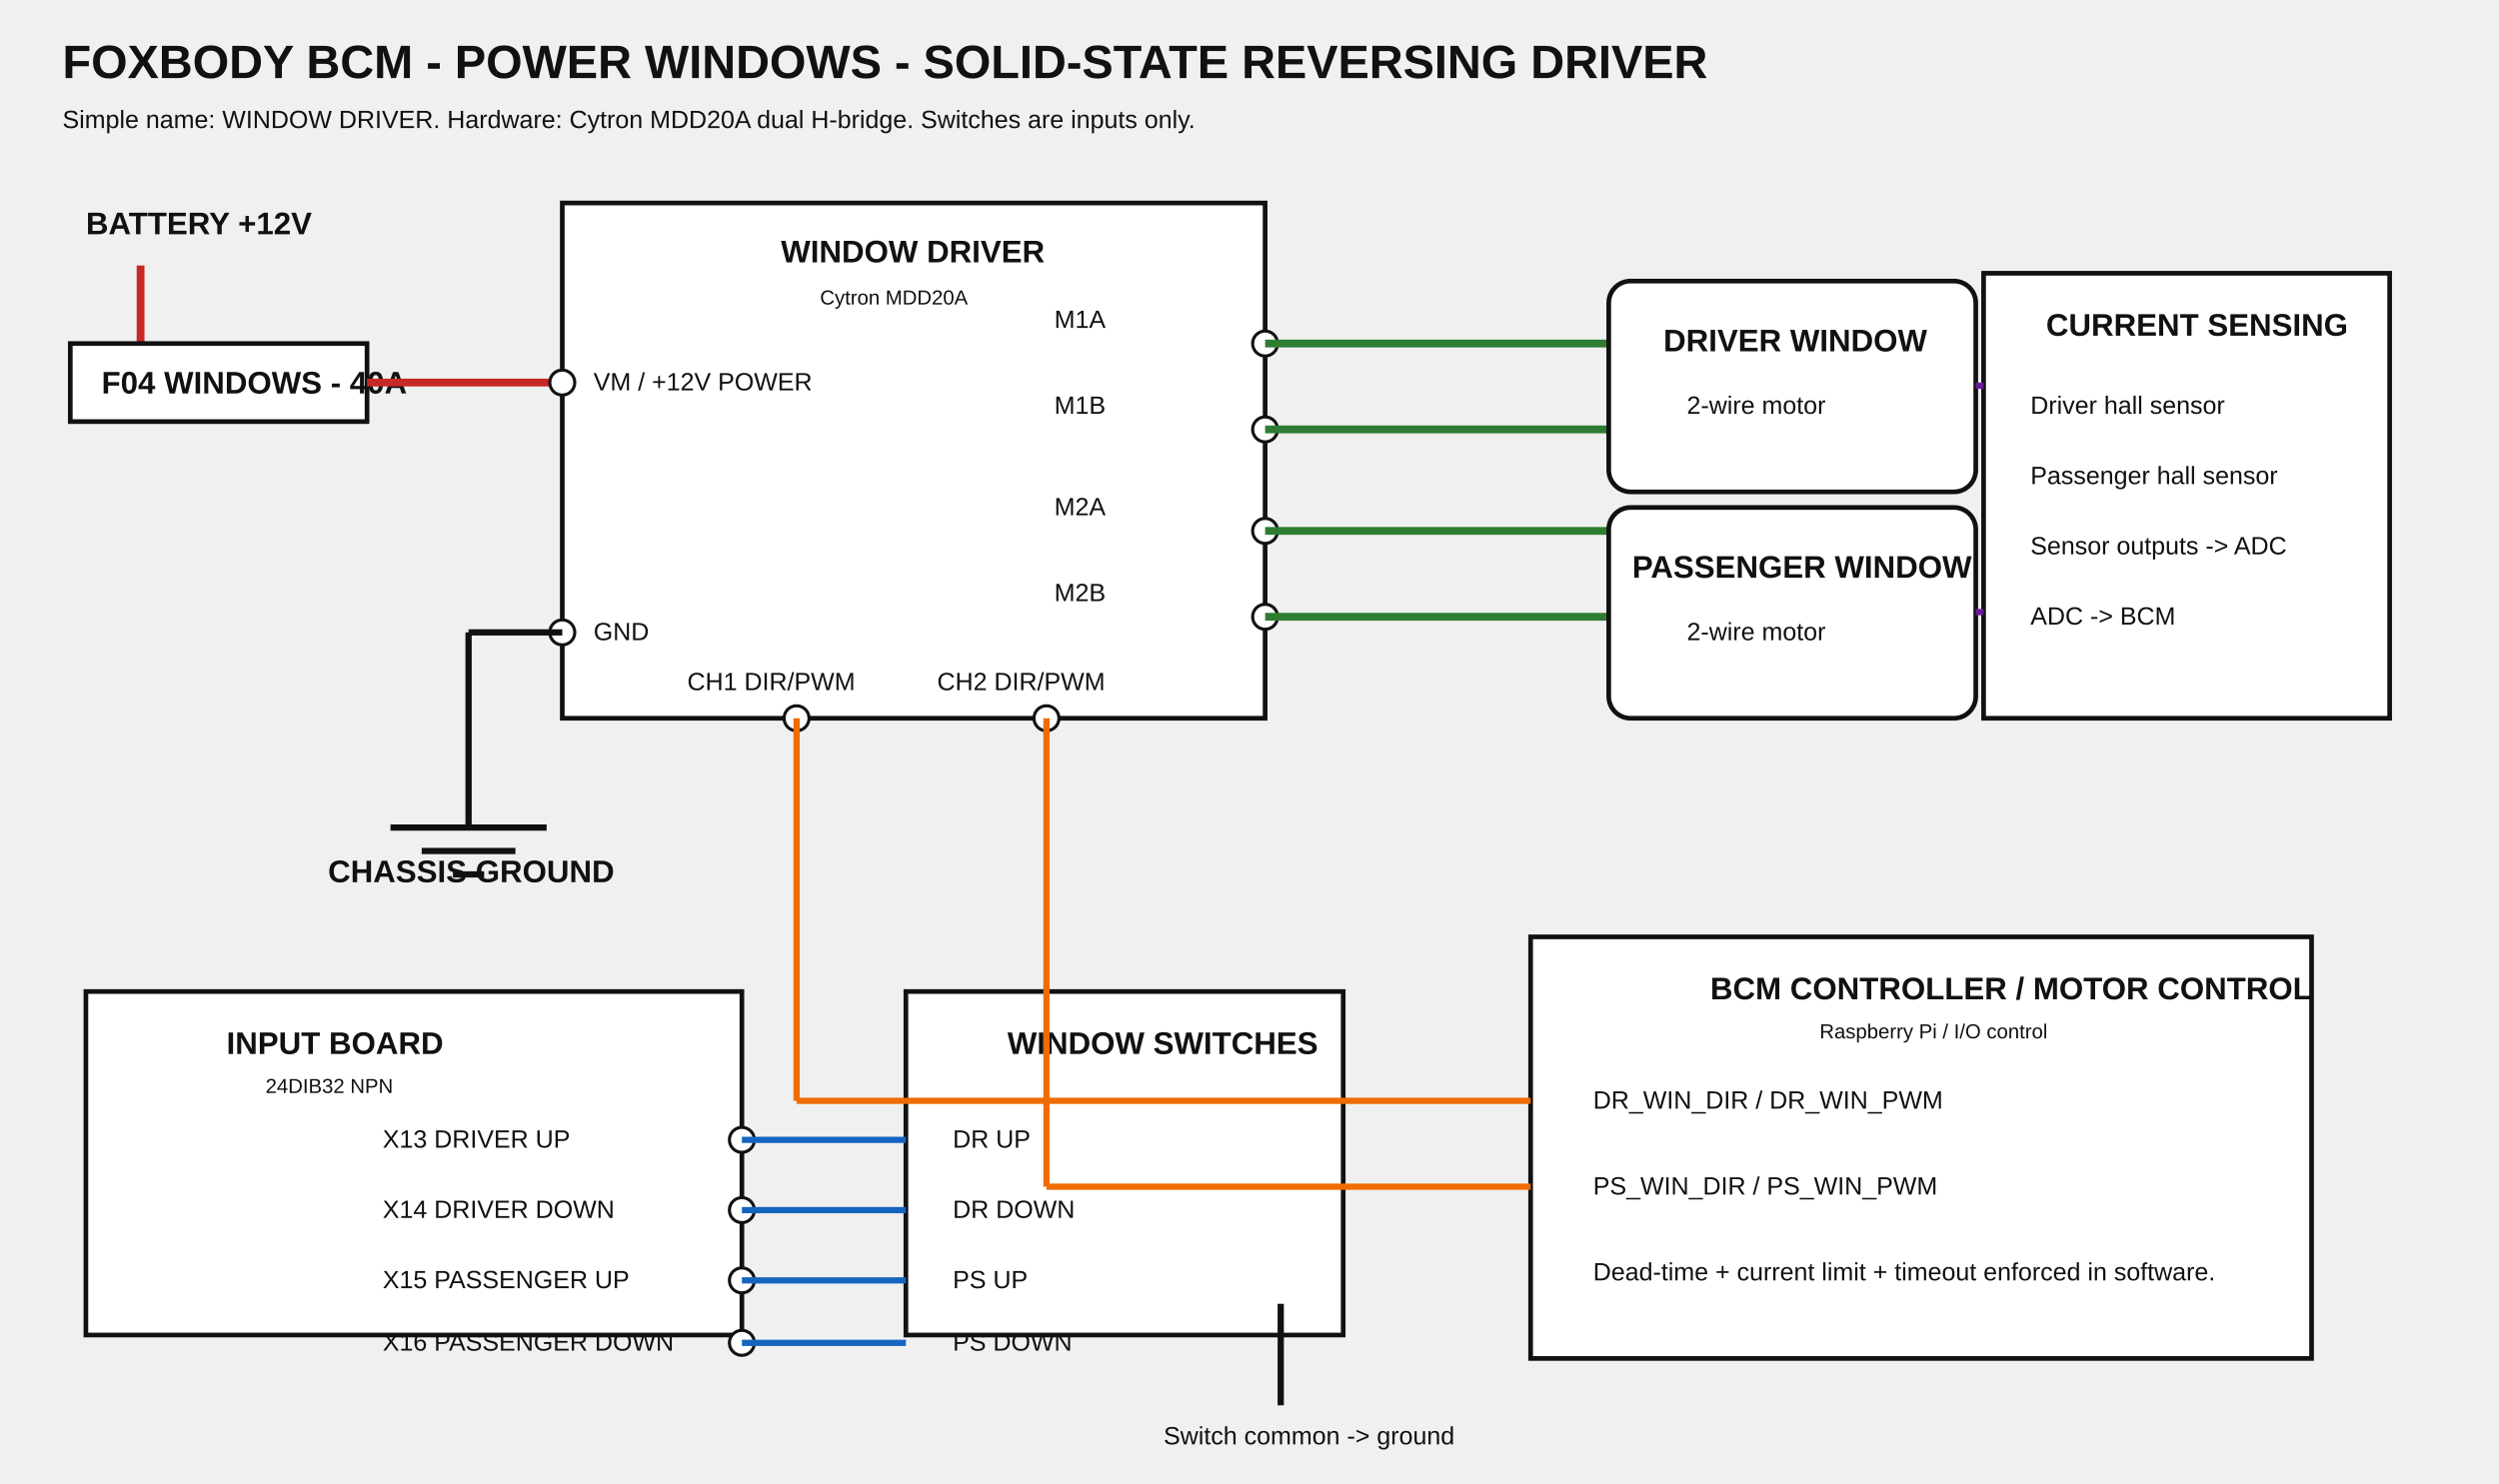
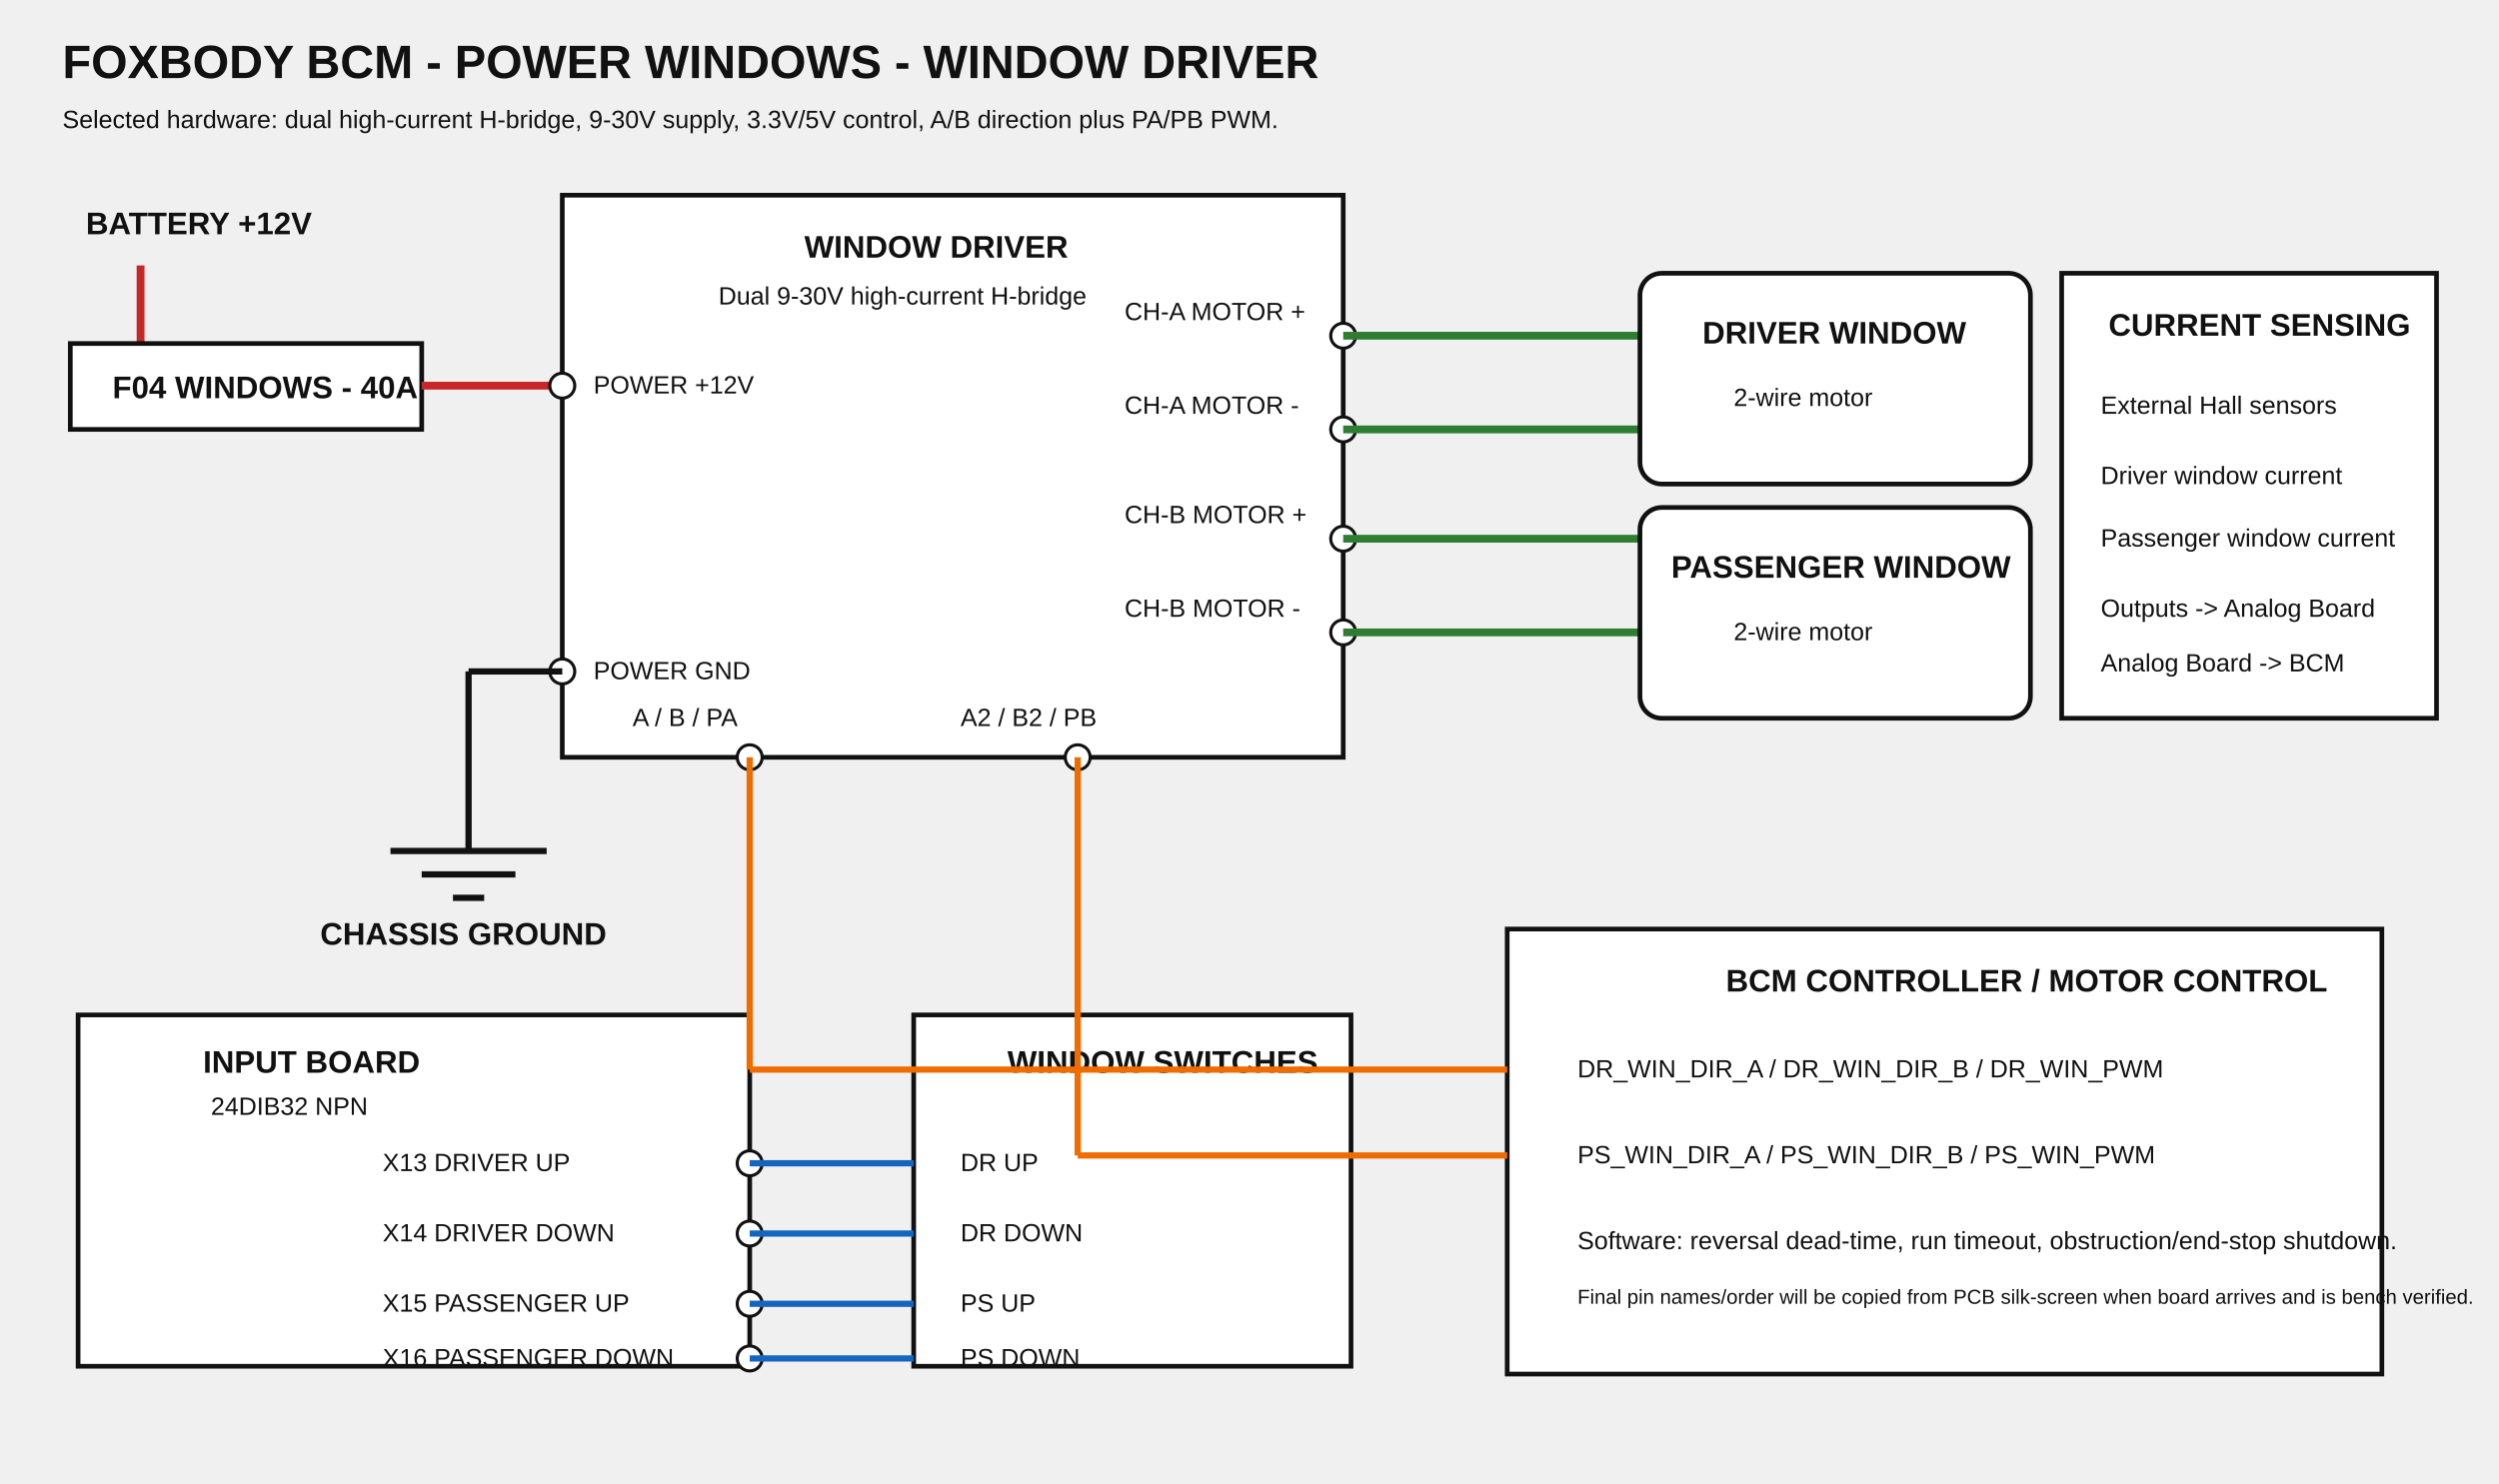
<svg xmlns="http://www.w3.org/2000/svg" width="1600" height="950" viewBox="0 0 1600 950">
-   <style>
- text{font-family:Arial,sans-serif;fill:#111}.t{font-size:30px;font-weight:700}.h{font-size:20px;font-weight:700}.s{font-size:16px}.xs{font-size:13px}.p{stroke:#c62828;stroke-width:5;fill:none}.g{stroke:#111;stroke-width:4;fill:none}.sig{stroke:#1565c0;stroke-width:4;fill:none}.ctl{stroke:#ef6c00;stroke-width:4;fill:none}.mot{stroke:#2e7d32;stroke-width:5;fill:none}.ana{stroke:#6a1b9a;stroke-width:4;fill:none}.box{fill:#fff;stroke:#111;stroke-width:3}.term{fill:#fff;stroke:#111;stroke-width:2}
- </style>
-   <text x="40" y="50" class="t">FOXBODY BCM - POWER WINDOWS - SOLID-STATE REVERSING DRIVER</text>
-   <text x="40" y="82" class="s">Simple name: WINDOW DRIVER. Hardware: Cytron MDD20A dual H-bridge. Switches are inputs only.</text>
+   <style>text{font-family:Arial,sans-serif;fill:#111}.t{font-size:30px;font-weight:700}.h{font-size:20px;font-weight:700}.s{font-size:16px}.xs{font-size:13px}.p{stroke:#c62828;stroke-width:5;fill:none}.g{stroke:#111;stroke-width:4;fill:none}.sig{stroke:#1565c0;stroke-width:4;fill:none}.ctl{stroke:#ef6c00;stroke-width:4;fill:none}.mot{stroke:#2e7d32;stroke-width:5;fill:none}.ana{stroke:#6a1b9a;stroke-width:4;fill:none}.box{fill:#fff;stroke:#111;stroke-width:3}.term{fill:#fff;stroke:#111;stroke-width:2}</style>
+   <text x="40" y="50" class="t">FOXBODY BCM - POWER WINDOWS - WINDOW DRIVER</text>
+   <text x="40" y="82" class="s">Selected hardware: dual high-current H-bridge, 9-30V supply, 3.3V/5V control, A/B direction plus PA/PB PWM.</text>
  <text x="55" y="150" class="h">BATTERY +12V</text>
  <line x1="90" y1="170" x2="90" y2="220" class="p" />
-   <rect x="45" y="220" width="190" height="50" class="box" />
-   <text x="65" y="252" class="h">F04 WINDOWS - 40A</text>
-   <line x1="235" y1="245" x2="360" y2="245" class="p" />
-   <rect x="360" y="130" width="450" height="330" class="box" />
-   <text x="500" y="168" class="h">WINDOW DRIVER</text>
-   <text x="525" y="195" class="xs">Cytron MDD20A</text>
-   <circle cx="360" cy="245" r="8" class="term" />
-   <text x="380" y="250" class="s">VM / +12V POWER</text>
-   <circle cx="360" cy="405" r="8" class="term" />
-   <text x="380" y="410" class="s">GND</text>
-   <circle cx="810" cy="220" r="8" class="term" />
-   <text x="675" y="210" class="s">M1A</text>
-   <circle cx="810" cy="275" r="8" class="term" />
-   <text x="675" y="265" class="s">M1B</text>
-   <circle cx="810" cy="340" r="8" class="term" />
-   <text x="675" y="330" class="s">M2A</text>
-   <circle cx="810" cy="395" r="8" class="term" />
-   <text x="675" y="385" class="s">M2B</text>
-   <circle cx="510" cy="460" r="8" class="term" />
-   <text x="440" y="442" class="s">CH1 DIR/PWM</text>
-   <circle cx="670" cy="460" r="8" class="term" />
-   <text x="600" y="442" class="s">CH2 DIR/PWM</text>
-   <line x1="810" y1="220" x2="1030" y2="220" class="mot" />
-   <line x1="810" y1="275" x2="1030" y2="275" class="mot" />
-   <rect x="1030" y="180" width="235" height="135" rx="14" class="box" />
-   <text x="1065" y="225" class="h">DRIVER WINDOW</text>
-   <text x="1080" y="265" class="s">2-wire motor</text>
-   <line x1="810" y1="340" x2="1030" y2="340" class="mot" />
-   <line x1="810" y1="395" x2="1030" y2="395" class="mot" />
-   <rect x="1030" y="325" width="235" height="135" rx="14" class="box" />
-   <text x="1045" y="370" class="h">PASSENGER WINDOW</text>
-   <text x="1080" y="410" class="s">2-wire motor</text>
-   <line x1="360" y1="405" x2="300" y2="405" class="g" />
-   <line x1="300" y1="405" x2="300" y2="530" class="g" />
-   <text x="210" y="565" class="h">CHASSIS GROUND</text>
-   <line x1="250" y1="530" x2="350" y2="530" class="g" />
-   <line x1="270" y1="545" x2="330" y2="545" class="g" />
-   <line x1="290" y1="560" x2="310" y2="560" class="g" />
-   <rect x="55" y="635" width="420" height="220" class="box" />
-   <text x="145" y="675" class="h">INPUT BOARD</text>
-   <text x="170" y="700" class="xs">24DIB32 NPN</text>
-   <circle cx="475" cy="730" r="8" class="term" />
-   <text x="245" y="735" class="s">X13 DRIVER UP</text>
-   <circle cx="475" cy="775" r="8" class="term" />
-   <text x="245" y="780" class="s">X14 DRIVER DOWN</text>
-   <circle cx="475" cy="820" r="8" class="term" />
-   <text x="245" y="825" class="s">X15 PASSENGER UP</text>
-   <circle cx="475" cy="860" r="8" class="term" />
-   <text x="245" y="865" class="s">X16 PASSENGER DOWN</text>
-   <rect x="580" y="635" width="280" height="220" class="box" />
-   <text x="645" y="675" class="h">WINDOW SWITCHES</text>
-   <text x="610" y="735" class="s">DR UP</text>
-   <text x="610" y="780" class="s">DR DOWN</text>
-   <text x="610" y="825" class="s">PS UP</text>
-   <text x="610" y="865" class="s">PS DOWN</text>
-   <line x1="580" y1="730" x2="475" y2="730" class="sig" />
-   <line x1="580" y1="775" x2="475" y2="775" class="sig" />
-   <line x1="580" y1="820" x2="475" y2="820" class="sig" />
-   <line x1="580" y1="860" x2="475" y2="860" class="sig" />
-   <line x1="820" y1="835" x2="820" y2="900" class="g" />
-   <text x="745" y="925" class="s">Switch common -&gt; ground</text>
-   <rect x="980" y="600" width="500" height="270" class="box" />
-   <text x="1095" y="640" class="h">BCM CONTROLLER / MOTOR CONTROL</text>
-   <text x="1165" y="665" class="xs">Raspberry Pi / I/O control</text>
-   <text x="1020" y="710" class="s">DR_WIN_DIR / DR_WIN_PWM</text>
-   <text x="1020" y="765" class="s">PS_WIN_DIR / PS_WIN_PWM</text>
-   <line x1="980" y1="705" x2="510" y2="705" class="ctl" />
-   <line x1="510" y1="705" x2="510" y2="460" class="ctl" />
-   <line x1="980" y1="760" x2="670" y2="760" class="ctl" />
-   <line x1="670" y1="760" x2="670" y2="460" class="ctl" />
-   <text x="1020" y="820" class="s">Dead-time + current limit + timeout enforced in software.</text>
-   <rect x="1270" y="175" width="260" height="285" class="box" />
-   <text x="1310" y="215" class="h">CURRENT SENSING</text>
-   <text x="1300" y="265" class="s">Driver hall sensor</text>
-   <text x="1300" y="310" class="s">Passenger hall sensor</text>
-   <text x="1300" y="355" class="s">Sensor outputs -&gt; ADC</text>
-   <text x="1300" y="400" class="s">ADC -&gt; BCM</text>
-   <line x1="1265" y1="247" x2="1270" y2="247" class="ana" />
-   <line x1="1265" y1="392" x2="1270" y2="392" class="ana" />
+   <rect x="45" y="220" width="225" height="55" class="box" />
+   <text x="72" y="255" class="h">F04 WINDOWS - 40A</text>
+   <line x1="270" y1="247" x2="360" y2="247" class="p" />
+   <rect x="360" y="125" width="500" height="360" class="box" />
+   <text x="515" y="165" class="h">WINDOW DRIVER</text>
+   <text x="460" y="195" class="s">Dual 9-30V high-current H-bridge</text>
+   <circle cx="360" cy="247" r="8" class="term" />
+   <text x="380" y="252" class="s">POWER +12V</text>
+   <circle cx="360" cy="430" r="8" class="term" />
+   <text x="380" y="435" class="s">POWER GND</text>
+   <circle cx="860" cy="215" r="8" class="term" />
+   <text x="720" y="205" class="s">CH-A MOTOR +</text>
+   <circle cx="860" cy="275" r="8" class="term" />
+   <text x="720" y="265" class="s">CH-A MOTOR -</text>
+   <circle cx="860" cy="345" r="8" class="term" />
+   <text x="720" y="335" class="s">CH-B MOTOR +</text>
+   <circle cx="860" cy="405" r="8" class="term" />
+   <text x="720" y="395" class="s">CH-B MOTOR -</text>
+   <circle cx="480" cy="485" r="8" class="term" />
+   <text x="405" y="465" class="s">A / B / PA</text>
+   <circle cx="690" cy="485" r="8" class="term" />
+   <text x="615" y="465" class="s">A2 / B2 / PB</text>
+   <line x1="860" y1="215" x2="1050" y2="215" class="mot" />
+   <line x1="860" y1="275" x2="1050" y2="275" class="mot" />
+   <rect x="1050" y="175" width="250" height="135" rx="14" class="box" />
+   <text x="1090" y="220" class="h">DRIVER WINDOW</text>
+   <text x="1110" y="260" class="s">2-wire motor</text>
+   <line x1="860" y1="345" x2="1050" y2="345" class="mot" />
+   <line x1="860" y1="405" x2="1050" y2="405" class="mot" />
+   <rect x="1050" y="325" width="250" height="135" rx="14" class="box" />
+   <text x="1070" y="370" class="h">PASSENGER WINDOW</text>
+   <text x="1110" y="410" class="s">2-wire motor</text>
+   <line x1="360" y1="430" x2="300" y2="430" class="g" />
+   <line x1="300" y1="430" x2="300" y2="545" class="g" />
+   <line x1="250" y1="545" x2="350" y2="545" class="g" />
+   <line x1="270" y1="560" x2="330" y2="560" class="g" />
+   <line x1="290" y1="575" x2="310" y2="575" class="g" />
+   <text x="205" y="605" class="h">CHASSIS GROUND</text>
+   <rect x="50" y="650" width="430" height="225" class="box" />
+   <text x="130" y="687" class="h">INPUT BOARD</text>
+   <text x="135" y="714" class="s">24DIB32 NPN</text>
+   <circle cx="480" cy="745" r="8" class="term" />
+   <text x="245" y="750" class="s">X13 DRIVER UP</text>
+   <circle cx="480" cy="790" r="8" class="term" />
+   <text x="245" y="795" class="s">X14 DRIVER DOWN</text>
+   <circle cx="480" cy="835" r="8" class="term" />
+   <text x="245" y="840" class="s">X15 PASSENGER UP</text>
+   <circle cx="480" cy="870" r="8" class="term" />
+   <text x="245" y="875" class="s">X16 PASSENGER DOWN</text>
+   <rect x="585" y="650" width="280" height="225" class="box" />
+   <text x="645" y="687" class="h">WINDOW SWITCHES</text>
+   <text x="615" y="750" class="s">DR UP</text>
+   <text x="615" y="795" class="s">DR DOWN</text>
+   <text x="615" y="840" class="s">PS UP</text>
+   <text x="615" y="875" class="s">PS DOWN</text>
+   <line x1="585" y1="745" x2="480" y2="745" class="sig" />
+   <line x1="585" y1="790" x2="480" y2="790" class="sig" />
+   <line x1="585" y1="835" x2="480" y2="835" class="sig" />
+   <line x1="585" y1="870" x2="480" y2="870" class="sig" />
+   <rect x="965" y="595" width="560" height="285" class="box" />
+   <text x="1105" y="635" class="h">BCM CONTROLLER / MOTOR CONTROL</text>
+   <text x="1010" y="690" class="s">DR_WIN_DIR_A / DR_WIN_DIR_B / DR_WIN_PWM</text>
+   <text x="1010" y="745" class="s">PS_WIN_DIR_A / PS_WIN_DIR_B / PS_WIN_PWM</text>
+   <line x1="965" y1="685" x2="480" y2="685" class="ctl" />
+   <line x1="480" y1="685" x2="480" y2="485" class="ctl" />
+   <line x1="965" y1="740" x2="690" y2="740" class="ctl" />
+   <line x1="690" y1="740" x2="690" y2="485" class="ctl" />
+   <text x="1010" y="800" class="s">Software: reversal dead-time, run timeout, obstruction/end-stop shutdown.</text>
+   <text x="1010" y="835" class="xs">Final pin names/order will be copied from PCB silk-screen when board arrives and is bench verified.</text>
+   <rect x="1320" y="175" width="240" height="285" class="box" />
+   <text x="1350" y="215" class="h">CURRENT SENSING</text>
+   <text x="1345" y="265" class="s">External Hall sensors</text>
+   <text x="1345" y="310" class="s">Driver window current</text>
+   <text x="1345" y="350" class="s">Passenger window current</text>
+   <text x="1345" y="395" class="s">Outputs -&gt; Analog Board</text>
+   <text x="1345" y="430" class="s">Analog Board -&gt; BCM</text>
</svg>
